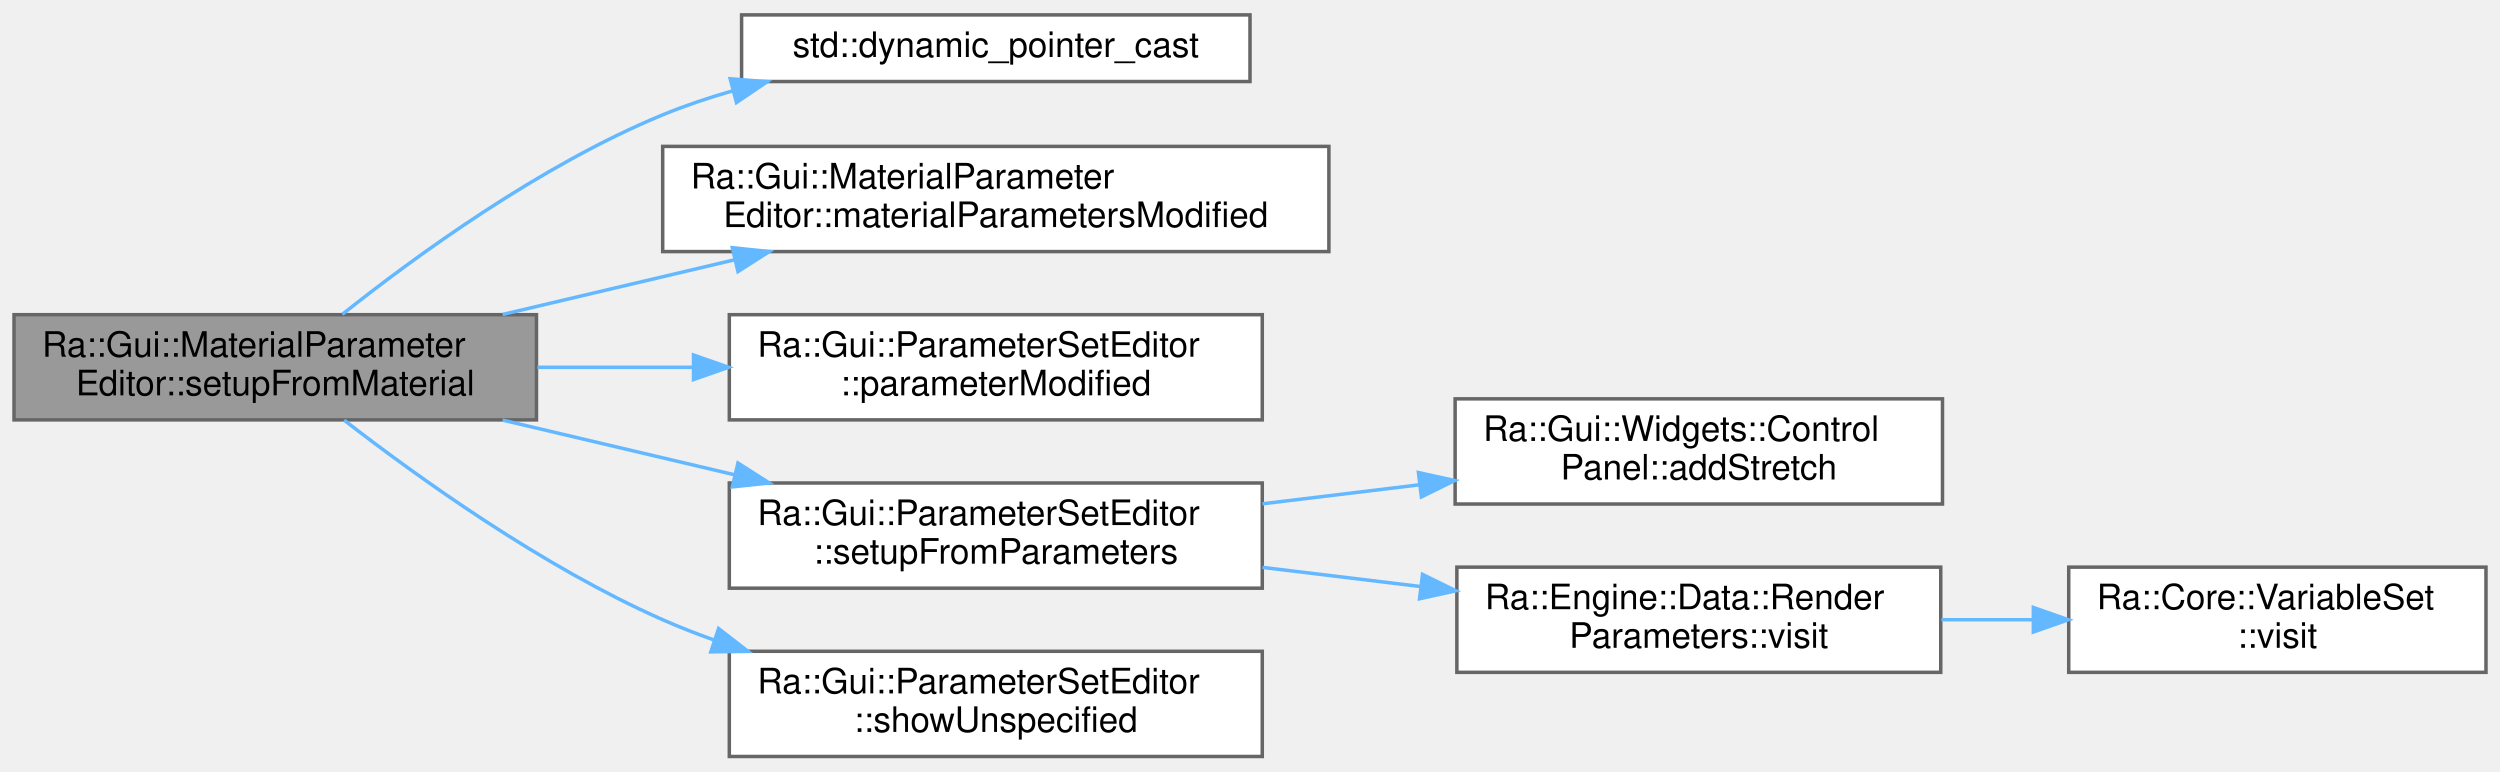
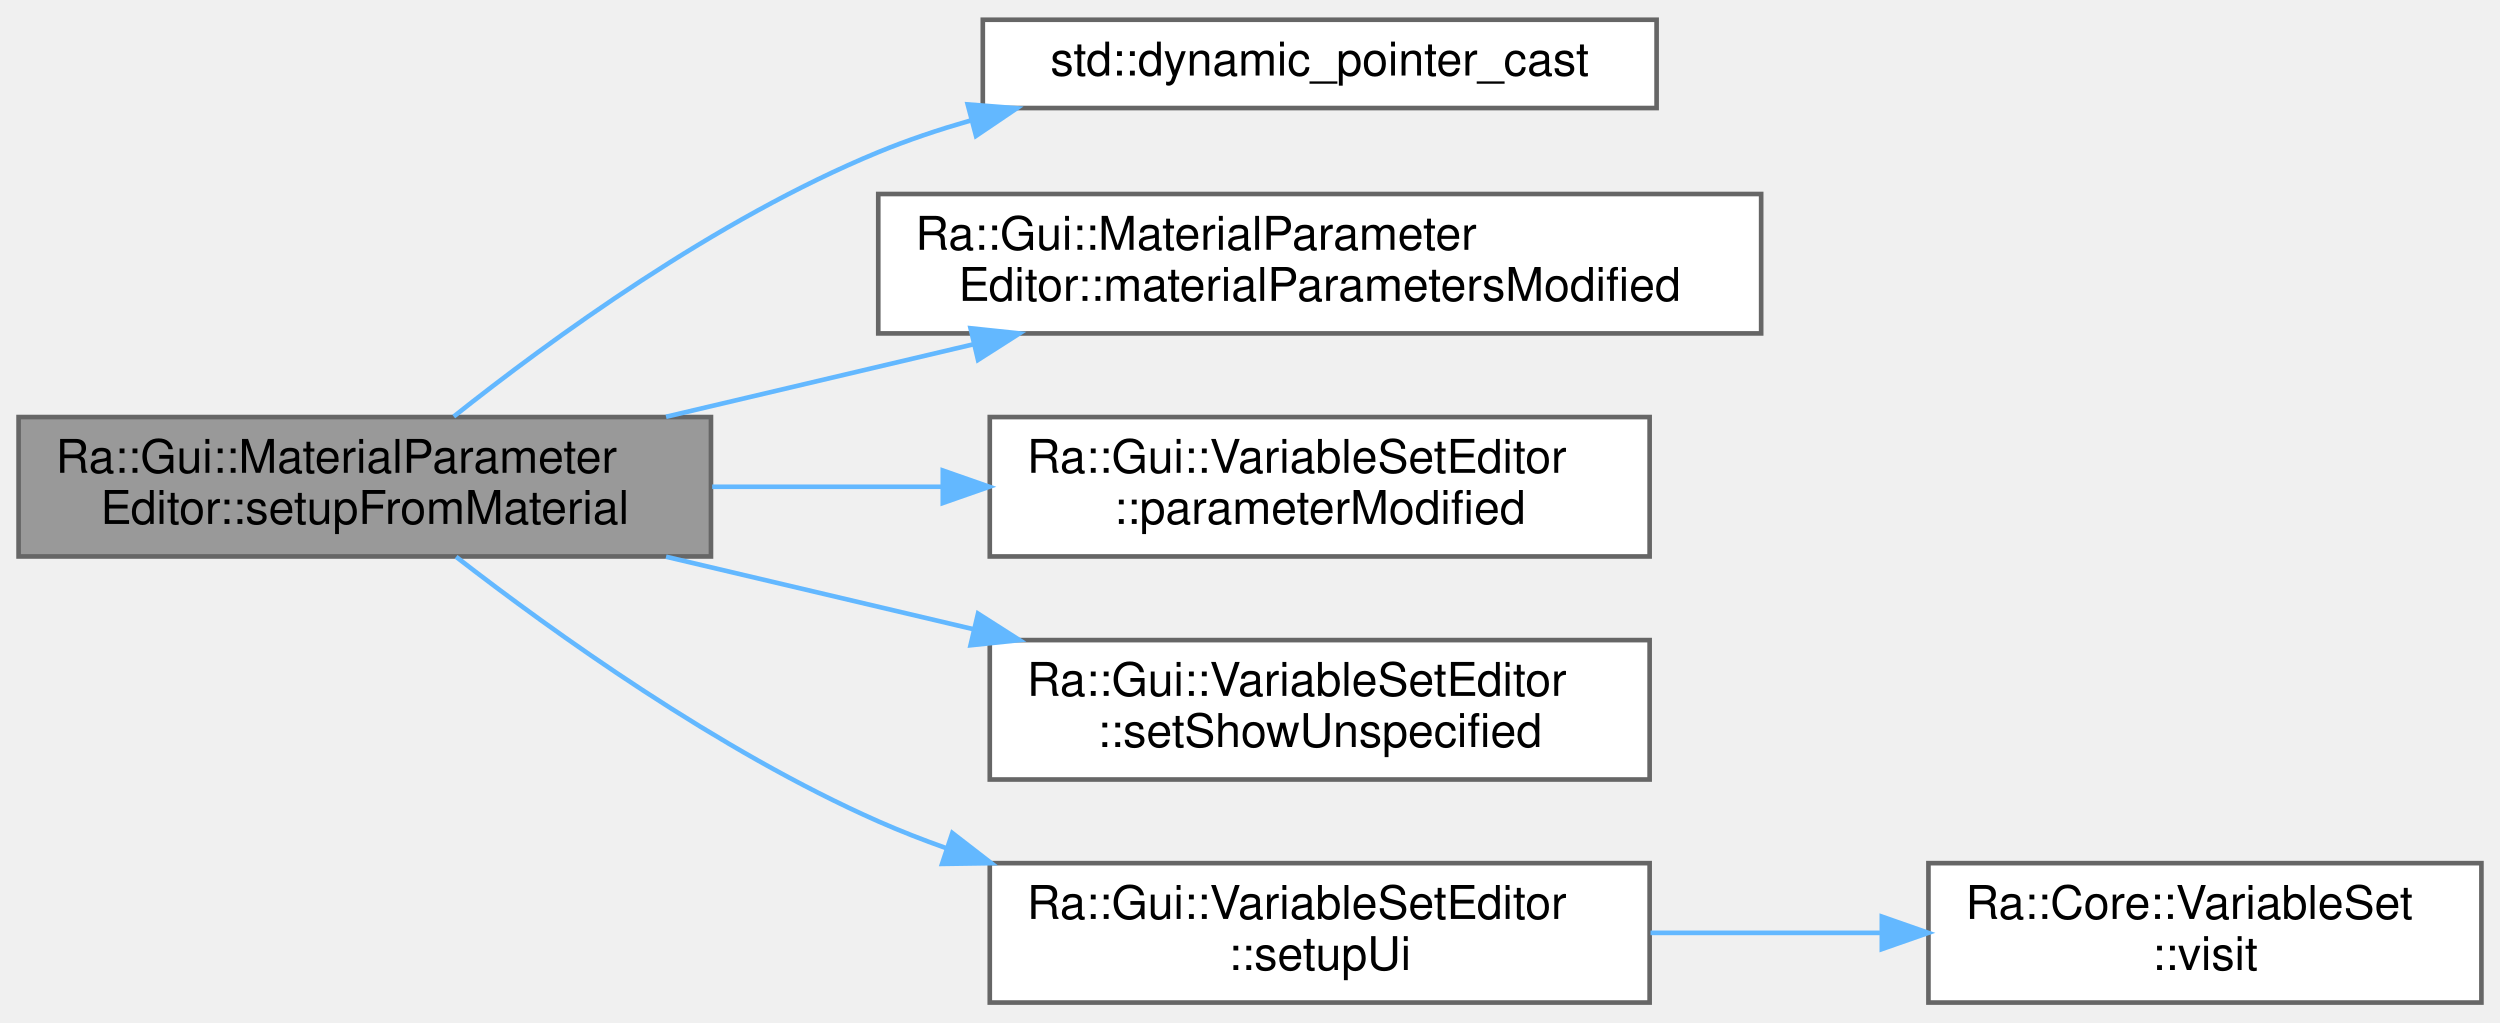
- <svg xmlns="http://www.w3.org/2000/svg" xmlns:xlink="http://www.w3.org/1999/xlink" width="713pt" height="220pt" viewBox="0.00 0.00 713.00 219.50">
+ <svg xmlns="http://www.w3.org/2000/svg" xmlns:xlink="http://www.w3.org/1999/xlink" width="538pt" height="220pt" viewBox="0.00 0.00 538.00 219.50">
  <g id="graph0" class="graph" transform="scale(1 1) rotate(0) translate(4 215.5)">
    <g id="Node000001" class="node">
      <g id="a_Node000001">
        <a xlink:title=" ">
          <polygon fill="#999999" stroke="#666666" points="149,-126 0,-126 0,-96 149,-96 149,-126" />
          <text text-anchor="start" x="8" y="-114" font-family="Helvetica,sans-Serif" font-size="10.00">Ra::Gui::MaterialParameter</text>
          <text text-anchor="middle" x="74.5" y="-103" font-family="Helvetica,sans-Serif" font-size="10.00">Editor::setupFromMaterial</text>
        </a>
      </g>
    </g>
    <g id="Node000002" class="node">
      <g id="a_Node000002">
        <a target="_blank" xlink:href="http://en.cppreference.com/w/cpp/memory/shared_ptr/pointer_cast.html#" xlink:title=" ">
          <polygon fill="white" stroke="#666666" points="352.5,-211.5 207.5,-211.5 207.5,-192.5 352.5,-192.5 352.5,-211.5" />
          <text text-anchor="middle" x="280" y="-199.5" font-family="Helvetica,sans-Serif" font-size="10.00">std::dynamic_pointer_cast</text>
        </a>
      </g>
    </g>
    <g id="edge1_Node000001_Node000002" class="edge">
      <g id="a_edge1_Node000001_Node000002">
        <a xlink:title=" ">
          <path fill="none" stroke="#63b8ff" d="M93.64,-126.11C114.4,-142.62 150.08,-168.62 185,-183 191.31,-185.6 198.01,-187.85 204.81,-189.8" />
          <polygon fill="#63b8ff" stroke="#63b8ff" points="204.25,-193.28 214.82,-192.45 206.04,-186.51 204.25,-193.28" />
        </a>
      </g>
    </g>
    <g id="Node000003" class="node">
      <g id="a_Node000003">
        <a xlink:href="classRa_1_1Gui_1_1MaterialParameterEditor.html#a63c5ac4568362b783de3ce9d522344cd" target="_top" xlink:title=" ">
          <polygon fill="white" stroke="#666666" points="375,-174 185,-174 185,-144 375,-144 375,-174" />
          <text text-anchor="start" x="193" y="-162" font-family="Helvetica,sans-Serif" font-size="10.00">Ra::Gui::MaterialParameter</text>
          <text text-anchor="middle" x="280" y="-151" font-family="Helvetica,sans-Serif" font-size="10.00">Editor::materialParametersModified</text>
        </a>
      </g>
    </g>
    <g id="edge2_Node000001_Node000003" class="edge">
      <g id="a_edge2_Node000001_Node000003">
        <a xlink:title=" ">
          <path fill="none" stroke="#63b8ff" d="M139.33,-126.06C160.36,-131.01 183.9,-136.57 205.58,-141.68" />
          <polygon fill="#63b8ff" stroke="#63b8ff" points="204.86,-145.11 215.4,-144 206.47,-138.3 204.86,-145.11" />
        </a>
      </g>
    </g>
    <g id="Node000004" class="node">
      <g id="a_Node000004">
-         <a xlink:href="classRa_1_1Gui_1_1ParameterSetEditor.html#a3c4b1a96671fb3d0dfa6eb3541792dcf" target="_top" xlink:title=" ">
-           <polygon fill="white" stroke="#666666" points="356,-126 204,-126 204,-96 356,-96 356,-126" />
-           <text text-anchor="start" x="212" y="-114" font-family="Helvetica,sans-Serif" font-size="10.00">Ra::Gui::ParameterSetEditor</text>
+         <a xlink:href="classRa_1_1Gui_1_1VariableSetEditor.html#afb6f0852c781c75c5d028fc788ebf225" target="_top" xlink:title=" ">
+           <polygon fill="white" stroke="#666666" points="351,-126 209,-126 209,-96 351,-96 351,-126" />
+           <text text-anchor="start" x="217" y="-114" font-family="Helvetica,sans-Serif" font-size="10.00">Ra::Gui::VariableSetEditor</text>
          <text text-anchor="middle" x="280" y="-103" font-family="Helvetica,sans-Serif" font-size="10.00">::parameterModified</text>
        </a>
      </g>
    </g>
    <g id="edge3_Node000001_Node000004" class="edge">
      <g id="a_edge3_Node000001_Node000004">
        <a xlink:title=" ">
-           <path fill="none" stroke="#63b8ff" d="M149.26,-111C163.67,-111 178.9,-111 193.66,-111" />
-           <polygon fill="#63b8ff" stroke="#63b8ff" points="193.79,-114.5 203.79,-111 193.79,-107.5 193.79,-114.5" />
+           <path fill="none" stroke="#63b8ff" d="M149.26,-111C165.36,-111 182.49,-111 198.83,-111" />
+           <polygon fill="#63b8ff" stroke="#63b8ff" points="198.89,-114.5 208.89,-111 198.89,-107.5 198.89,-114.5" />
        </a>
      </g>
    </g>
    <g id="Node000005" class="node">
      <g id="a_Node000005">
-         <a xlink:href="classRa_1_1Gui_1_1ParameterSetEditor.html#ab9d18d7b290d3ada273516c162280451" target="_top" xlink:title="Update the different UI element with the given renderParameter, using the given constraints.">
-           <polygon fill="white" stroke="#666666" points="356,-78 204,-78 204,-48 356,-48 356,-78" />
-           <text text-anchor="start" x="212" y="-66" font-family="Helvetica,sans-Serif" font-size="10.00">Ra::Gui::ParameterSetEditor</text>
-           <text text-anchor="middle" x="280" y="-55" font-family="Helvetica,sans-Serif" font-size="10.00">::setupFromParameters</text>
+         <a xlink:href="classRa_1_1Gui_1_1VariableSetEditor.html#af795c6dde2389d936831f88ff37f105a" target="_top" xlink:title="Wether to show parameters without associated metadata.">
+           <polygon fill="white" stroke="#666666" points="351,-78 209,-78 209,-48 351,-48 351,-78" />
+           <text text-anchor="start" x="217" y="-66" font-family="Helvetica,sans-Serif" font-size="10.00">Ra::Gui::VariableSetEditor</text>
+           <text text-anchor="middle" x="280" y="-55" font-family="Helvetica,sans-Serif" font-size="10.00">::setShowUnspecified</text>
        </a>
      </g>
    </g>
    <g id="edge4_Node000001_Node000005" class="edge">
      <g id="a_edge4_Node000001_Node000005">
        <a xlink:title=" ">
          <path fill="none" stroke="#63b8ff" d="M139.33,-95.94C160.36,-90.99 183.9,-85.43 205.58,-80.32" />
          <polygon fill="#63b8ff" stroke="#63b8ff" points="206.47,-83.7 215.4,-78 204.86,-76.89 206.47,-83.7" />
        </a>
      </g>
    </g>
-     <g id="Node000009" class="node">
-       <g id="a_Node000009">
-         <a xlink:href="classRa_1_1Gui_1_1ParameterSetEditor.html#ab2c692612c3266567c0d796ad7139f5b" target="_top" xlink:title=" ">
-           <polygon fill="white" stroke="#666666" points="356,-30 204,-30 204,0 356,0 356,-30" />
-           <text text-anchor="start" x="212" y="-18" font-family="Helvetica,sans-Serif" font-size="10.00">Ra::Gui::ParameterSetEditor</text>
-           <text text-anchor="middle" x="280" y="-7" font-family="Helvetica,sans-Serif" font-size="10.00">::showUnspecified</text>
+     <g id="Node000006" class="node">
+       <g id="a_Node000006">
+         <a xlink:href="classRa_1_1Gui_1_1VariableSetEditor.html#a0d30c6be6d42377551c57b9cfe1fee93" target="_top" xlink:title="Update the different UI element with the given renderParameter, using the given constraints.">
+           <polygon fill="white" stroke="#666666" points="351,-30 209,-30 209,0 351,0 351,-30" />
+           <text text-anchor="start" x="217" y="-18" font-family="Helvetica,sans-Serif" font-size="10.00">Ra::Gui::VariableSetEditor</text>
+           <text text-anchor="middle" x="280" y="-7" font-family="Helvetica,sans-Serif" font-size="10.00">::setupUi</text>
        </a>
      </g>
    </g>
-     <g id="edge8_Node000001_Node000009" class="edge">
-       <g id="a_edge8_Node000001_Node000009">
+     <g id="edge5_Node000001_Node000006" class="edge">
+       <g id="a_edge5_Node000001_Node000006">
        <a xlink:title=" ">
          <path fill="none" stroke="#63b8ff" d="M94.15,-95.92C115.1,-79.69 150.66,-54.16 185,-39 189.69,-36.93 194.6,-35.01 199.61,-33.23" />
          <polygon fill="#63b8ff" stroke="#63b8ff" points="200.94,-36.48 209.32,-30 198.73,-29.84 200.94,-36.48" />
        </a>
      </g>
    </g>
-     <g id="Node000006" class="node">
-       <g id="a_Node000006">
-         <a xlink:href="classRa_1_1Gui_1_1Widgets_1_1ControlPanel.html#ac0b05ce960061203216eb79d7f79d14d" target="_top" xlink:title=" ">
-           <polygon fill="white" stroke="#666666" points="550,-102 411,-102 411,-72 550,-72 550,-102" />
-           <text text-anchor="start" x="419" y="-90" font-family="Helvetica,sans-Serif" font-size="10.00">Ra::Gui::Widgets::Control</text>
-           <text text-anchor="middle" x="480.5" y="-79" font-family="Helvetica,sans-Serif" font-size="10.00">Panel::addStretch</text>
+     <g id="Node000007" class="node">
+       <g id="a_Node000007">
+         <a xlink:href="classRa_1_1Core_1_1VariableSet.html#abff01d871519d7cd33380f6f8bf1899d" target="_top" xlink:title="Visit the container using a user defined visitor.">
+           <polygon fill="white" stroke="#666666" points="530,-30 411,-30 411,0 530,0 530,-30" />
+           <text text-anchor="start" x="419" y="-18" font-family="Helvetica,sans-Serif" font-size="10.00">Ra::Core::VariableSet</text>
+           <text text-anchor="middle" x="470.5" y="-7" font-family="Helvetica,sans-Serif" font-size="10.00">::visit</text>
        </a>
      </g>
    </g>
-     <g id="edge5_Node000005_Node000006" class="edge">
-       <g id="a_edge5_Node000005_Node000006">
+     <g id="edge6_Node000006_Node000007" class="edge">
+       <g id="a_edge6_Node000006_Node000007">
        <a xlink:title=" ">
-           <path fill="none" stroke="#63b8ff" d="M356.04,-72.07C370.67,-73.84 386.05,-75.7 400.79,-77.48" />
-           <polygon fill="#63b8ff" stroke="#63b8ff" points="400.54,-80.98 410.88,-78.7 401.38,-74.03 400.54,-80.98" />
-         </a>
-       </g>
-     </g>
-     <g id="Node000007" class="node">
-       <g id="a_Node000007">
-         <a xlink:href="classRa_1_1Engine_1_1Data_1_1RenderParameters.html#af7a7544b9c818cd5d4e940fb68d9a08e" target="_top" xlink:title=" ">
-           <polygon fill="white" stroke="#666666" points="549.5,-54 411.5,-54 411.5,-24 549.5,-24 549.5,-54" />
-           <text text-anchor="start" x="419.5" y="-42" font-family="Helvetica,sans-Serif" font-size="10.00">Ra::Engine::Data::Render</text>
-           <text text-anchor="middle" x="480.5" y="-31" font-family="Helvetica,sans-Serif" font-size="10.00">Parameters::visit</text>
-         </a>
-       </g>
-     </g>
-     <g id="edge6_Node000005_Node000007" class="edge">
-       <g id="a_edge6_Node000005_Node000007">
-         <a xlink:title=" ">
-           <path fill="none" stroke="#63b8ff" d="M356.04,-53.93C370.76,-52.15 386.24,-50.28 401.06,-48.48" />
-           <polygon fill="#63b8ff" stroke="#63b8ff" points="401.7,-51.93 411.21,-47.26 400.86,-44.98 401.7,-51.93" />
-         </a>
-       </g>
-     </g>
-     <g id="Node000008" class="node">
-       <g id="a_Node000008">
-         <a xlink:href="classRa_1_1Core_1_1VariableSet.html#abff01d871519d7cd33380f6f8bf1899d" target="_top" xlink:title="Visit the container using a user defined visitor.">
-           <polygon fill="white" stroke="#666666" points="705,-54 586,-54 586,-24 705,-24 705,-54" />
-           <text text-anchor="start" x="594" y="-42" font-family="Helvetica,sans-Serif" font-size="10.00">Ra::Core::VariableSet</text>
-           <text text-anchor="middle" x="645.5" y="-31" font-family="Helvetica,sans-Serif" font-size="10.00">::visit</text>
-         </a>
-       </g>
-     </g>
-     <g id="edge7_Node000007_Node000008" class="edge">
-       <g id="a_edge7_Node000007_Node000008">
-         <a xlink:title=" ">
-           <path fill="none" stroke="#63b8ff" d="M549.68,-39C558.34,-39 567.19,-39 575.85,-39" />
-           <polygon fill="#63b8ff" stroke="#63b8ff" points="575.91,-42.5 585.91,-39 575.91,-35.5 575.91,-42.5" />
+           <path fill="none" stroke="#63b8ff" d="M351.19,-15C367.33,-15 384.49,-15 400.57,-15" />
+           <polygon fill="#63b8ff" stroke="#63b8ff" points="400.97,-18.5 410.97,-15 400.97,-11.5 400.97,-18.5" />
        </a>
      </g>
    </g>
  </g>
</svg>
